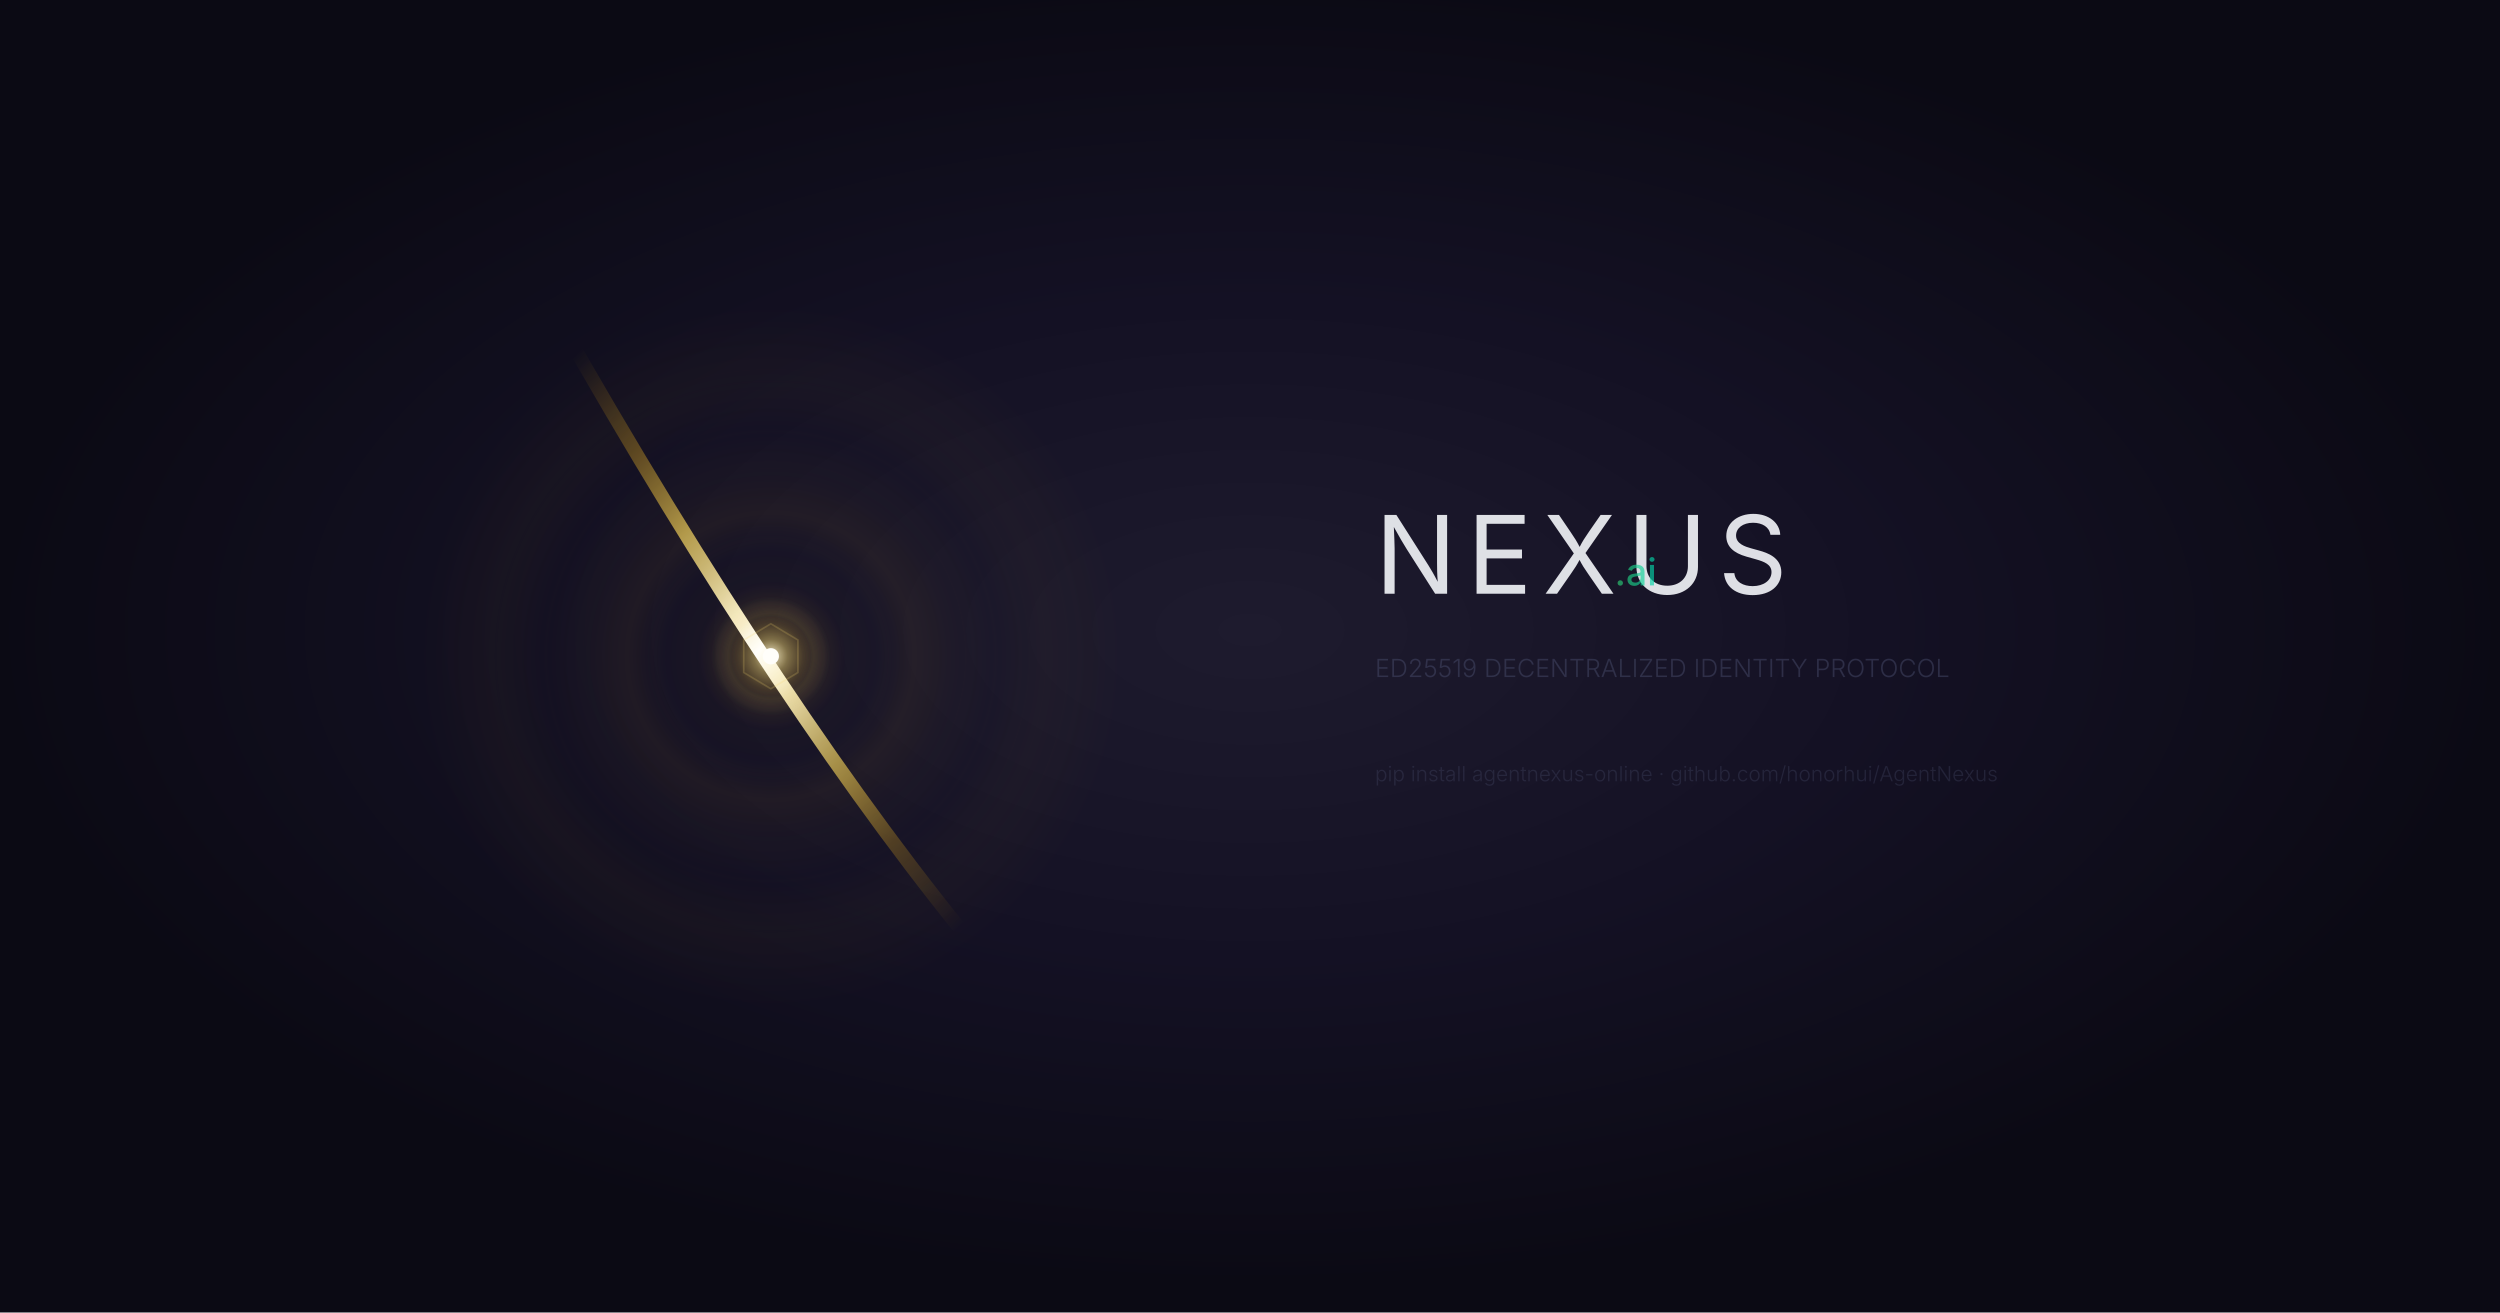
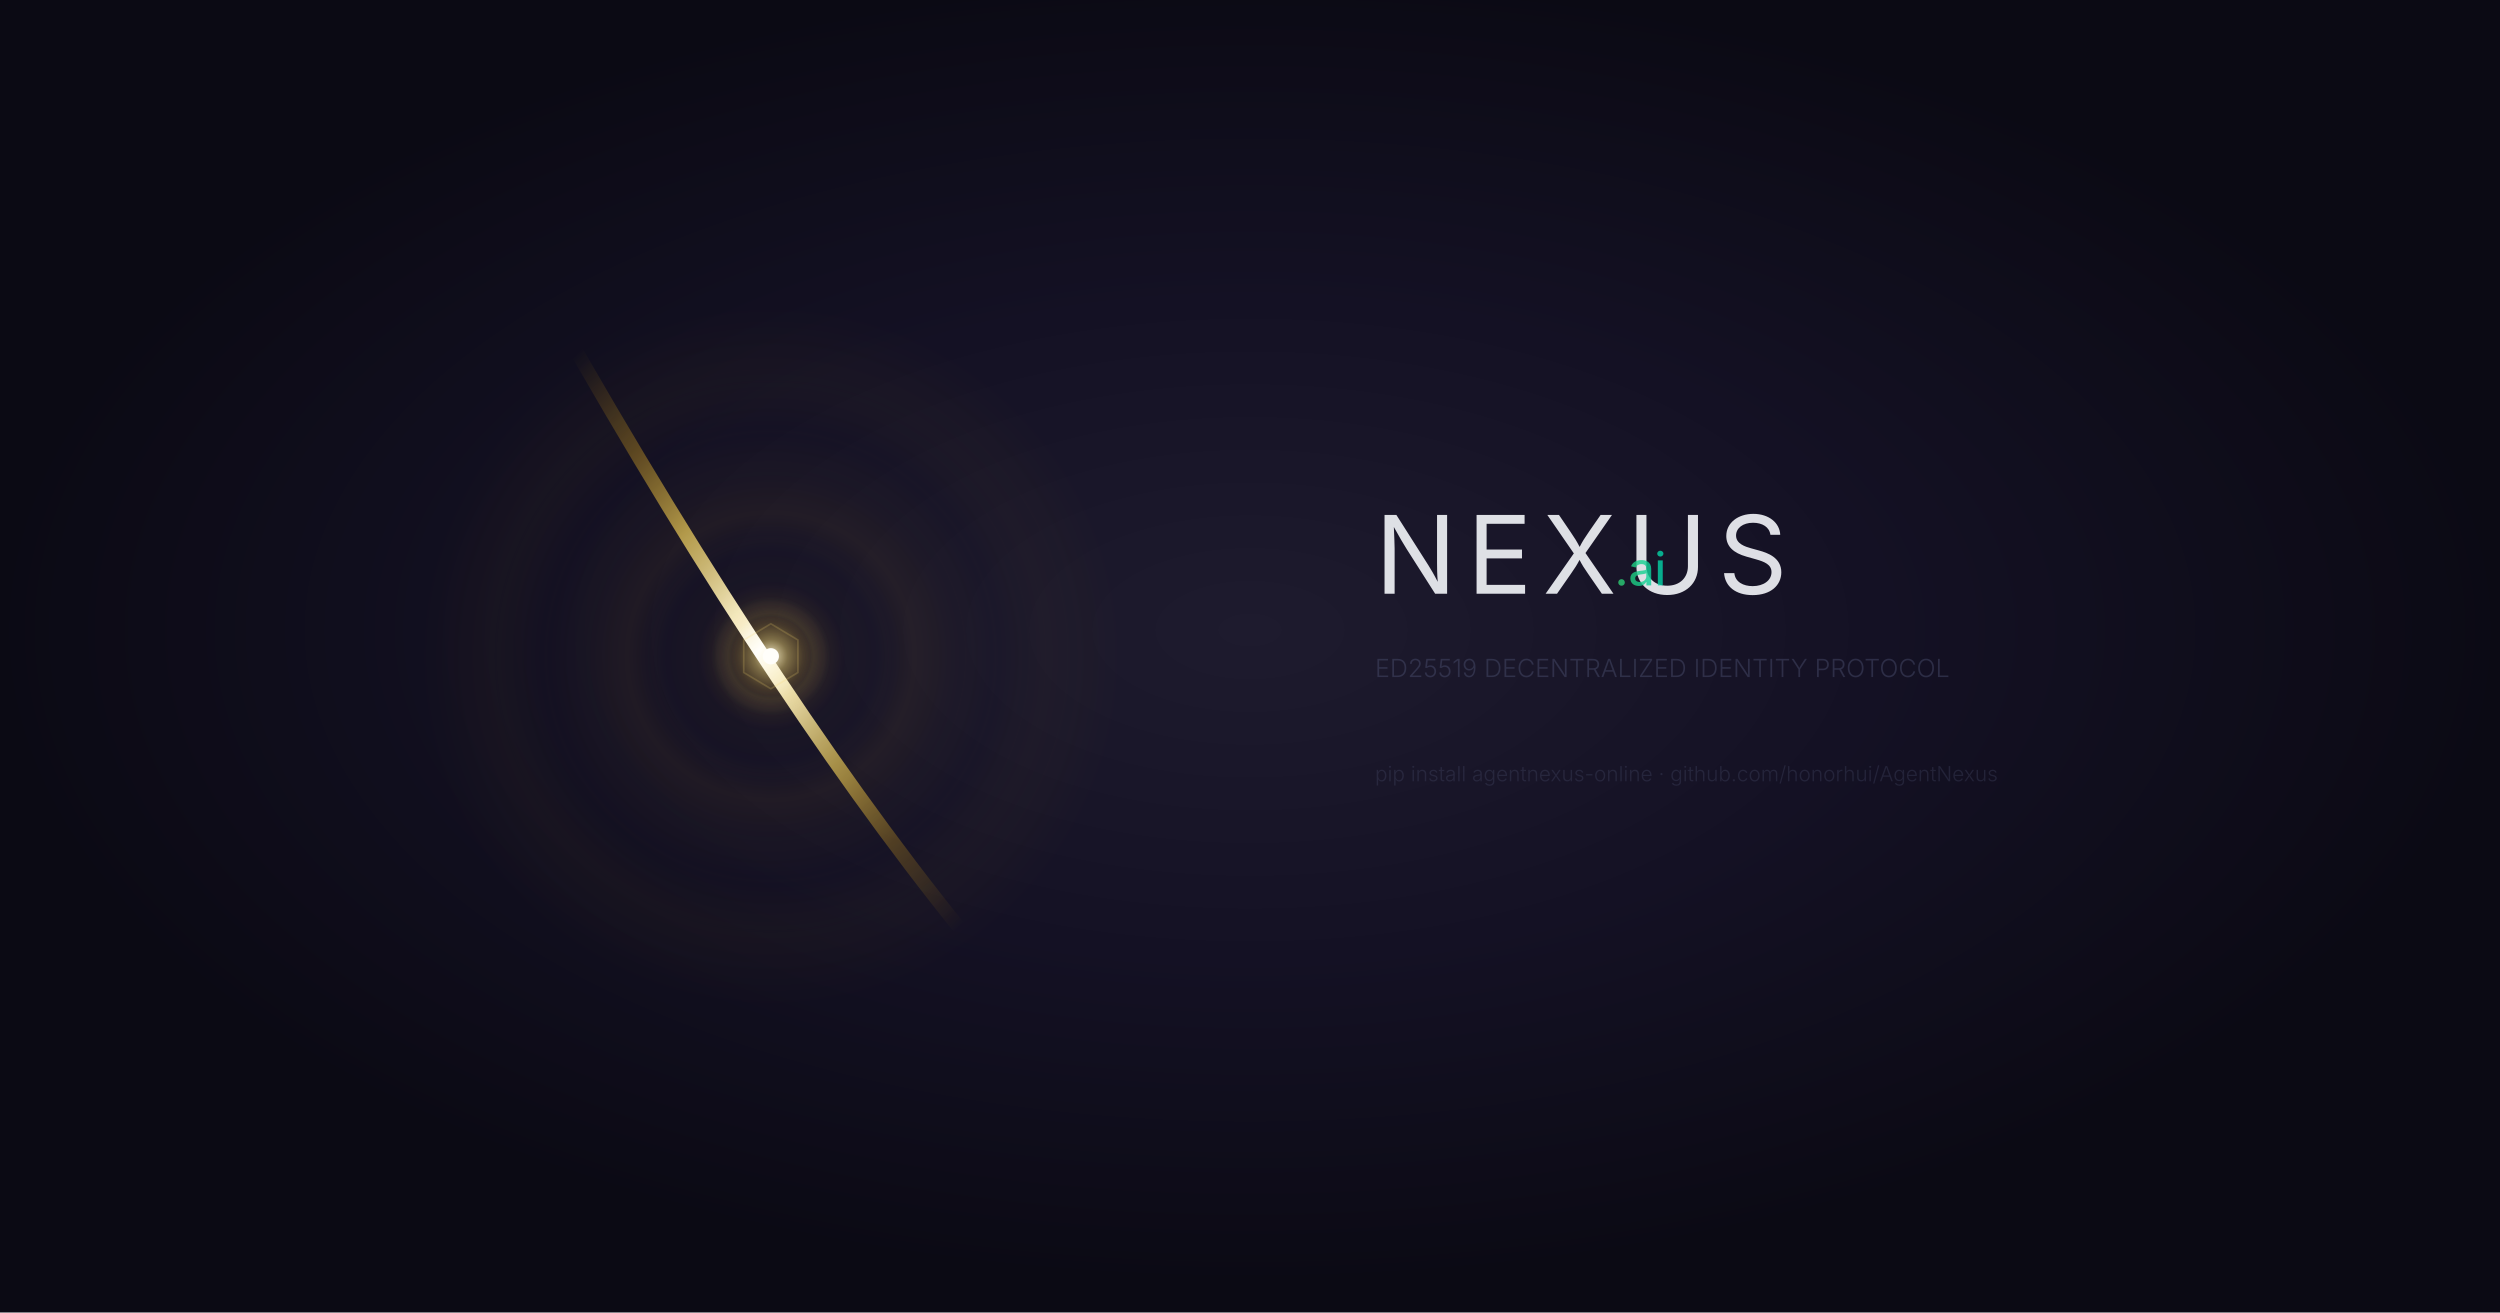
<svg xmlns="http://www.w3.org/2000/svg" width="1200" height="630" viewBox="0 0 1200 630">
  <defs>
    <radialGradient id="sky" cx="50%" cy="48%">
      <stop offset="0%" stop-color="#1E1B2E" />
      <stop offset="50%" stop-color="#141124" />
      <stop offset="100%" stop-color="#0B0A14" />
    </radialGradient>
    <radialGradient id="source" cx="50%" cy="50%">
      <stop offset="0%" stop-color="#FFFEFA" stop-opacity="1" />
      <stop offset="3%" stop-color="#FEF3C7" stop-opacity="0.95" />
      <stop offset="12%" stop-color="#F5D76E" stop-opacity="0.55" />
      <stop offset="28%" stop-color="#DAA520" stop-opacity="0.15" />
      <stop offset="52%" stop-color="#B8860B" stop-opacity="0.03" />
      <stop offset="100%" stop-color="#000" stop-opacity="0" />
    </radialGradient>
    <radialGradient id="halo1" cx="50%" cy="50%">
      <stop offset="45%" stop-color="#DAA520" stop-opacity="0" />
      <stop offset="62%" stop-color="#DAA520" stop-opacity="0.06" />
      <stop offset="78%" stop-color="#DAA520" stop-opacity="0.03" />
      <stop offset="100%" stop-color="#DAA520" stop-opacity="0" />
    </radialGradient>
    <radialGradient id="halo2" cx="50%" cy="50%">
      <stop offset="62%" stop-color="#DAA520" stop-opacity="0" />
      <stop offset="78%" stop-color="#DAA520" stop-opacity="0.03" />
      <stop offset="100%" stop-color="#DAA520" stop-opacity="0" />
    </radialGradient>
    <radialGradient id="hexHint" cx="50%" cy="50%">
      <stop offset="55%" stop-color="#F5D76E" stop-opacity="0" />
      <stop offset="72%" stop-color="#F5D76E" stop-opacity="0.08" />
      <stop offset="90%" stop-color="#F5D76E" stop-opacity="0.04" />
      <stop offset="100%" stop-color="#F5D76E" stop-opacity="0" />
    </radialGradient>
    <linearGradient id="bridge" x1="14%" y1="0%" x2="86%" y2="100%">
      <stop offset="0%" stop-color="#B8860B" stop-opacity="0" />
      <stop offset="16%" stop-color="#DAA520" stop-opacity="0.35" />
      <stop offset="30%" stop-color="#F0CF5A" stop-opacity="0.7" />
      <stop offset="44%" stop-color="#FEF3C7" stop-opacity="0.95" />
      <stop offset="50%" stop-color="#FFFEFA" stop-opacity="1" />
      <stop offset="56%" stop-color="#FEF3C7" stop-opacity="0.95" />
      <stop offset="70%" stop-color="#F0CF5A" stop-opacity="0.65" />
      <stop offset="84%" stop-color="#DAA520" stop-opacity="0.3" />
      <stop offset="100%" stop-color="#B8860B" stop-opacity="0" />
    </linearGradient>
    <linearGradient id="pillarL" x1="0%" y1="0%" x2="0%" y2="100%">
      <stop offset="0%" stop-color="#DAA520" stop-opacity="0" />
      <stop offset="32%" stop-color="#DAA520" stop-opacity="0.05" />
      <stop offset="48%" stop-color="#F0CF5A" stop-opacity="0.12" />
      <stop offset="52%" stop-color="#F0CF5A" stop-opacity="0.1" />
      <stop offset="68%" stop-color="#DAA520" stop-opacity="0.04" />
      <stop offset="100%" stop-color="#DAA520" stop-opacity="0" />
    </linearGradient>
    <linearGradient id="pillarR" x1="0%" y1="0%" x2="0%" y2="100%">
      <stop offset="0%" stop-color="#DAA520" stop-opacity="0" />
      <stop offset="30%" stop-color="#DAA520" stop-opacity="0.04" />
      <stop offset="48%" stop-color="#F0CF5A" stop-opacity="0.1" />
      <stop offset="52%" stop-color="#F0CF5A" stop-opacity="0.08" />
      <stop offset="70%" stop-color="#DAA520" stop-opacity="0.03" />
      <stop offset="100%" stop-color="#DAA520" stop-opacity="0" />
    </linearGradient>
    <linearGradient id="teal" x1="0%" y1="0%" x2="100%" y2="0%">
      <stop offset="0%" stop-color="#2ECC71" />
      <stop offset="100%" stop-color="#00D4AA" />
    </linearGradient>
  </defs>
  <rect width="1200" height="630" fill="url(#sky)" />
  <circle cx="370" cy="315" r="169.0" fill="url(#halo2)" />
  <circle cx="370" cy="315" r="110.5" fill="url(#halo1)" />
  <circle cx="370" cy="315" r="67.6" fill="url(#source)" opacity="0.85" />
  <line x1="263.4" y1="133.0" x2="263.4" y2="497.0" stroke="url(#pillarL)" stroke-width="3.2" stroke-linecap="round" />
  <line x1="476.6" y1="133.0" x2="476.6" y2="497.0" stroke="url(#pillarR)" stroke-width="3.2" stroke-linecap="round" />
  <path d="M 266.0 149.9 Q 376.5 344.9 474.0 461.9" fill="none" stroke="url(#bridge)" stroke-width="6.5" stroke-linecap="round" />
  <circle cx="370" cy="315" r="28.6" fill="url(#hexHint)" />
  <polygon points="370.0,299.4 383.0,307.2 383.0,322.8 370.0,330.6 357.0,322.8 357.0,307.2" fill="none" stroke="#F5D76E" stroke-width="0.8" opacity="0.2" />
  <circle cx="370" cy="315" r="3.9" fill="#FFFEFA" />
  <text x="660" y="285" text-anchor="start" fill="#EFF1F5" opacity="0.92" font-family="-apple-system, BlinkMacSystemFont, 'Segoe UI', sans-serif" font-weight="400" font-size="52px" letter-spacing="5">NEXUS</text>
-   <text x="775" y="281" text-anchor="start" fill="url(#teal)" opacity="0.65" font-family="-apple-system, BlinkMacSystemFont, 'Segoe UI', sans-serif" font-weight="500" font-size="18px">.ai</text>
+   <text x="775" y="281" text-anchor="start" fill="url(#teal)" opacity="0.8" font-family="-apple-system, BlinkMacSystemFont, 'Segoe UI', sans-serif" font-weight="500" font-size="22px">.ai</text>
  <text x="660" y="325" text-anchor="start" fill="#4B5070" opacity="0.45" font-family="-apple-system, BlinkMacSystemFont, 'Segoe UI', sans-serif" font-weight="300" font-size="12px">ED25519 DECENTRALIZED IDENTITY PROTOCOL</text>
  <text x="660" y="375" text-anchor="start" fill="#4B5070" opacity="0.3" font-family="-apple-system, BlinkMacSystemFont, 'Segoe UI', sans-serif" font-weight="300" font-size="10px">pip install agentnexus-online  ·  github.com/honorhui/AgentNexus</text>
</svg>
